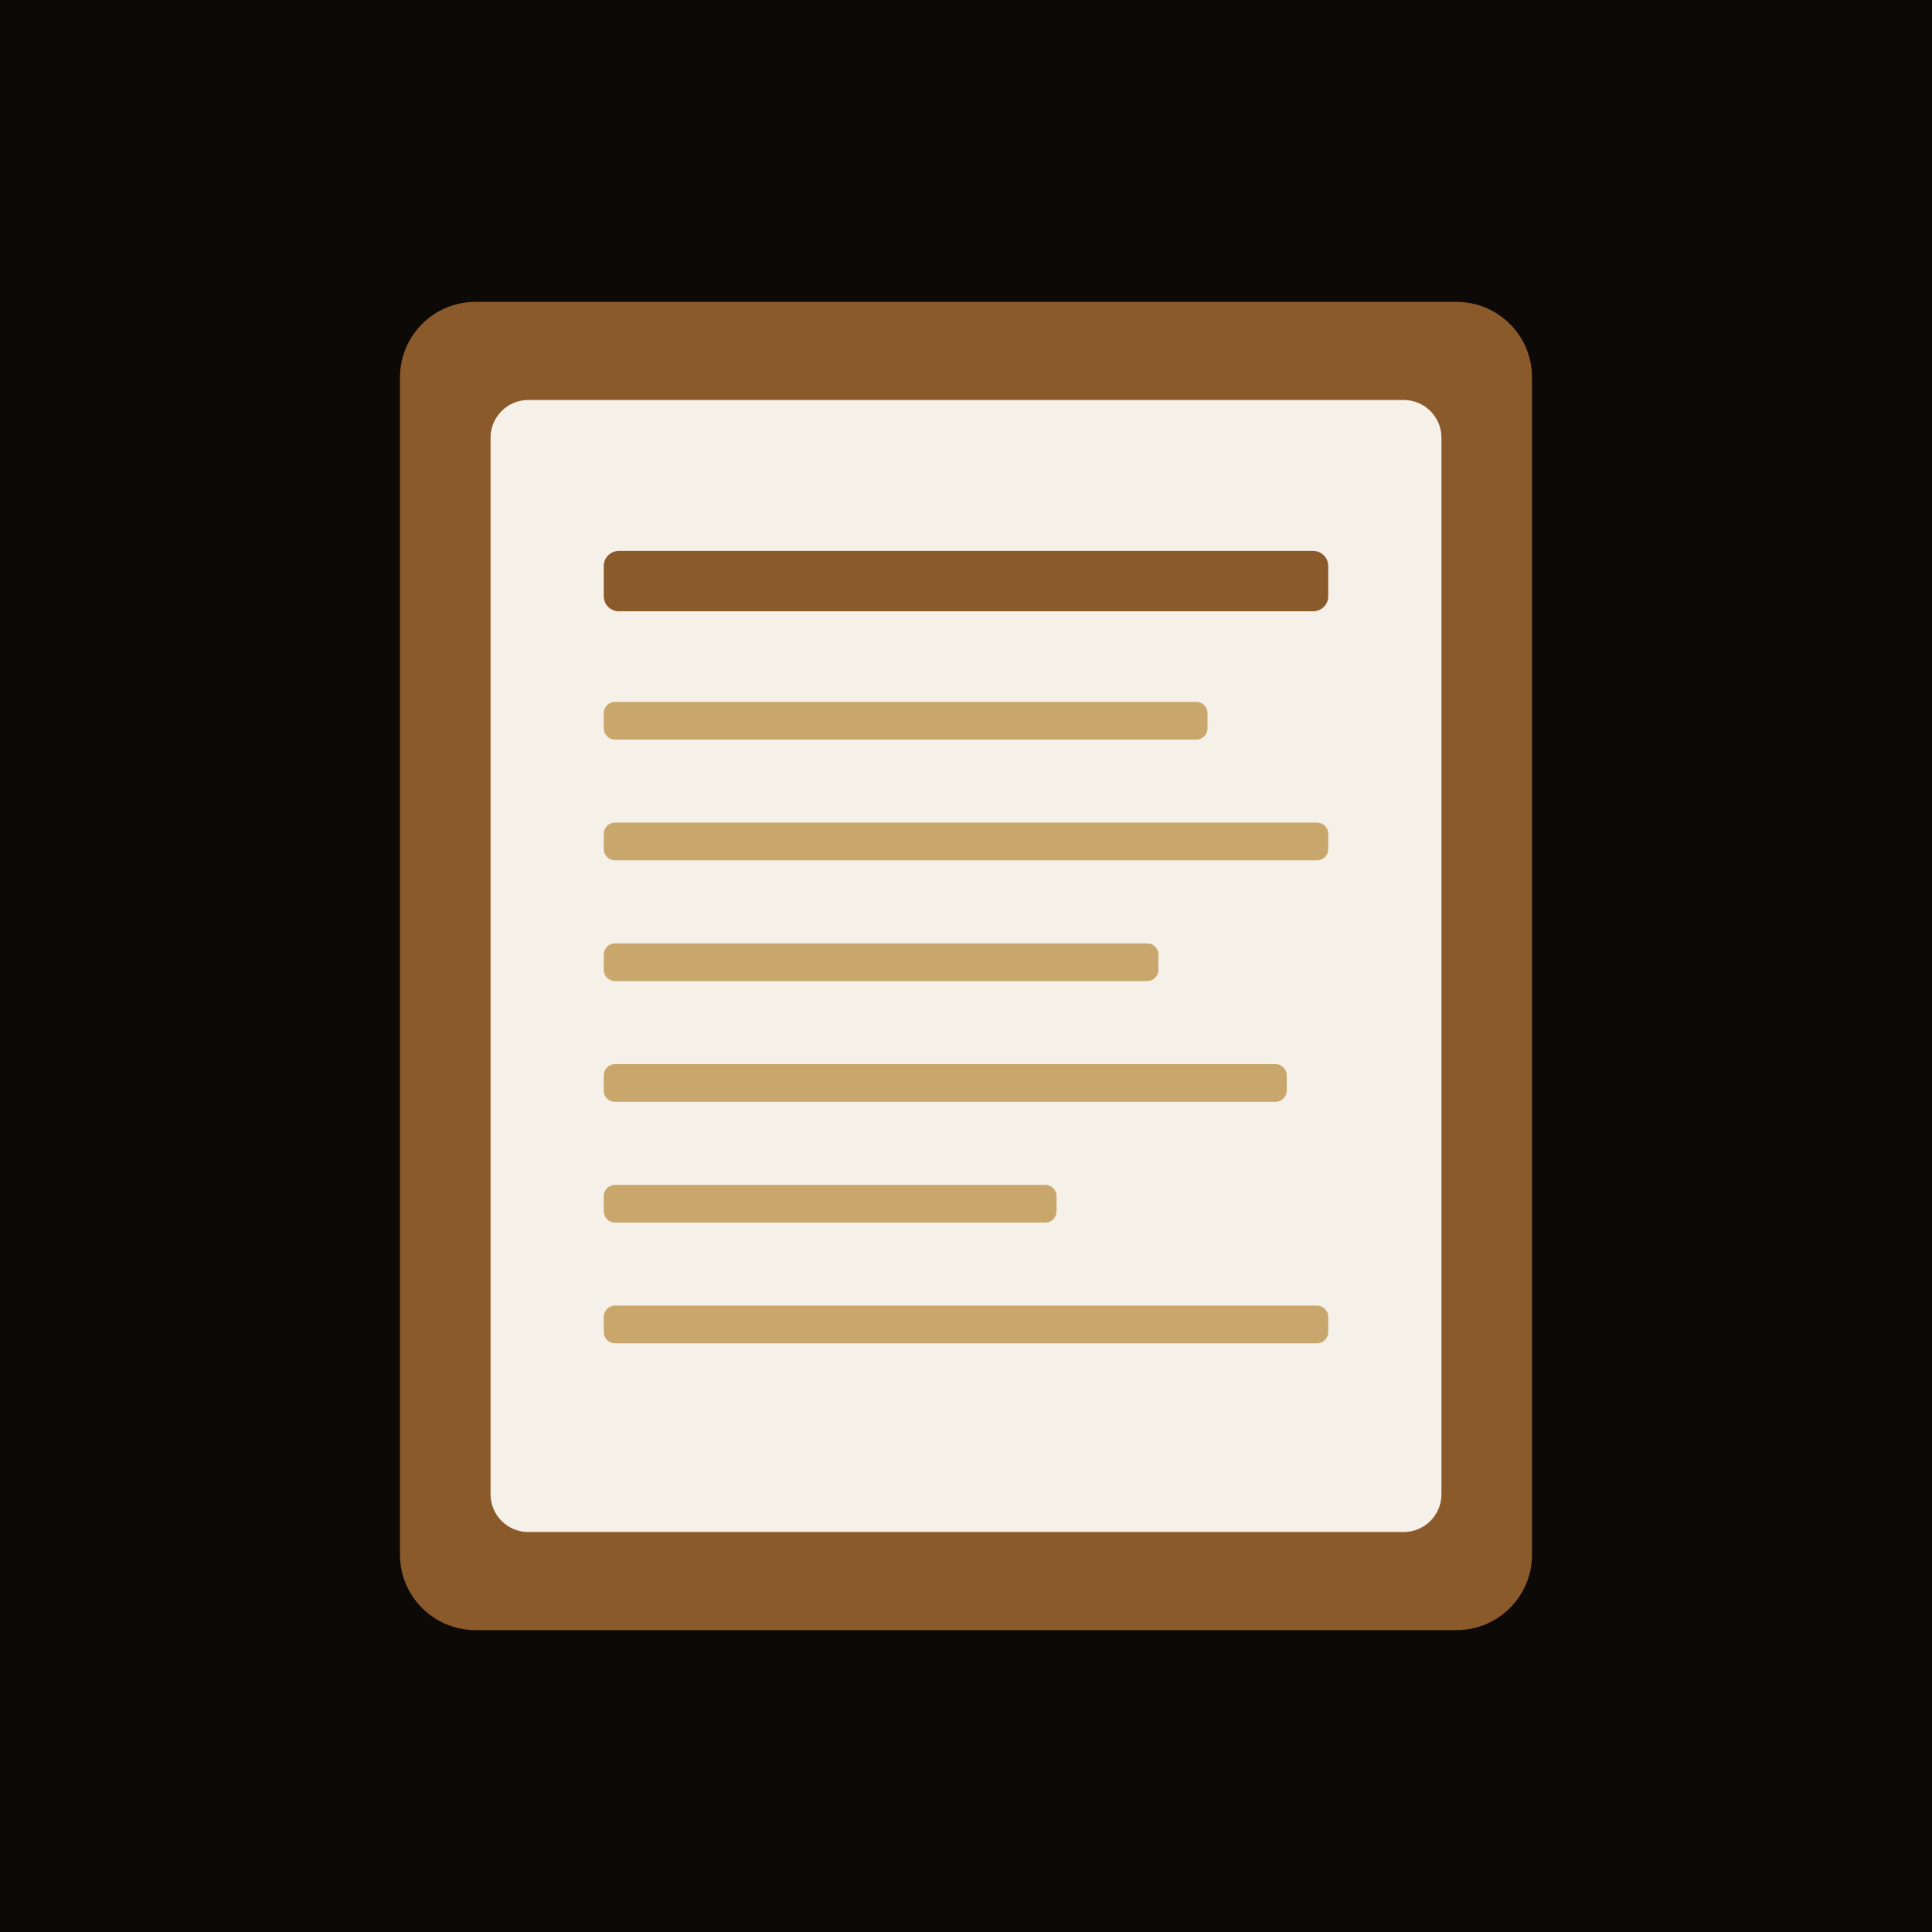
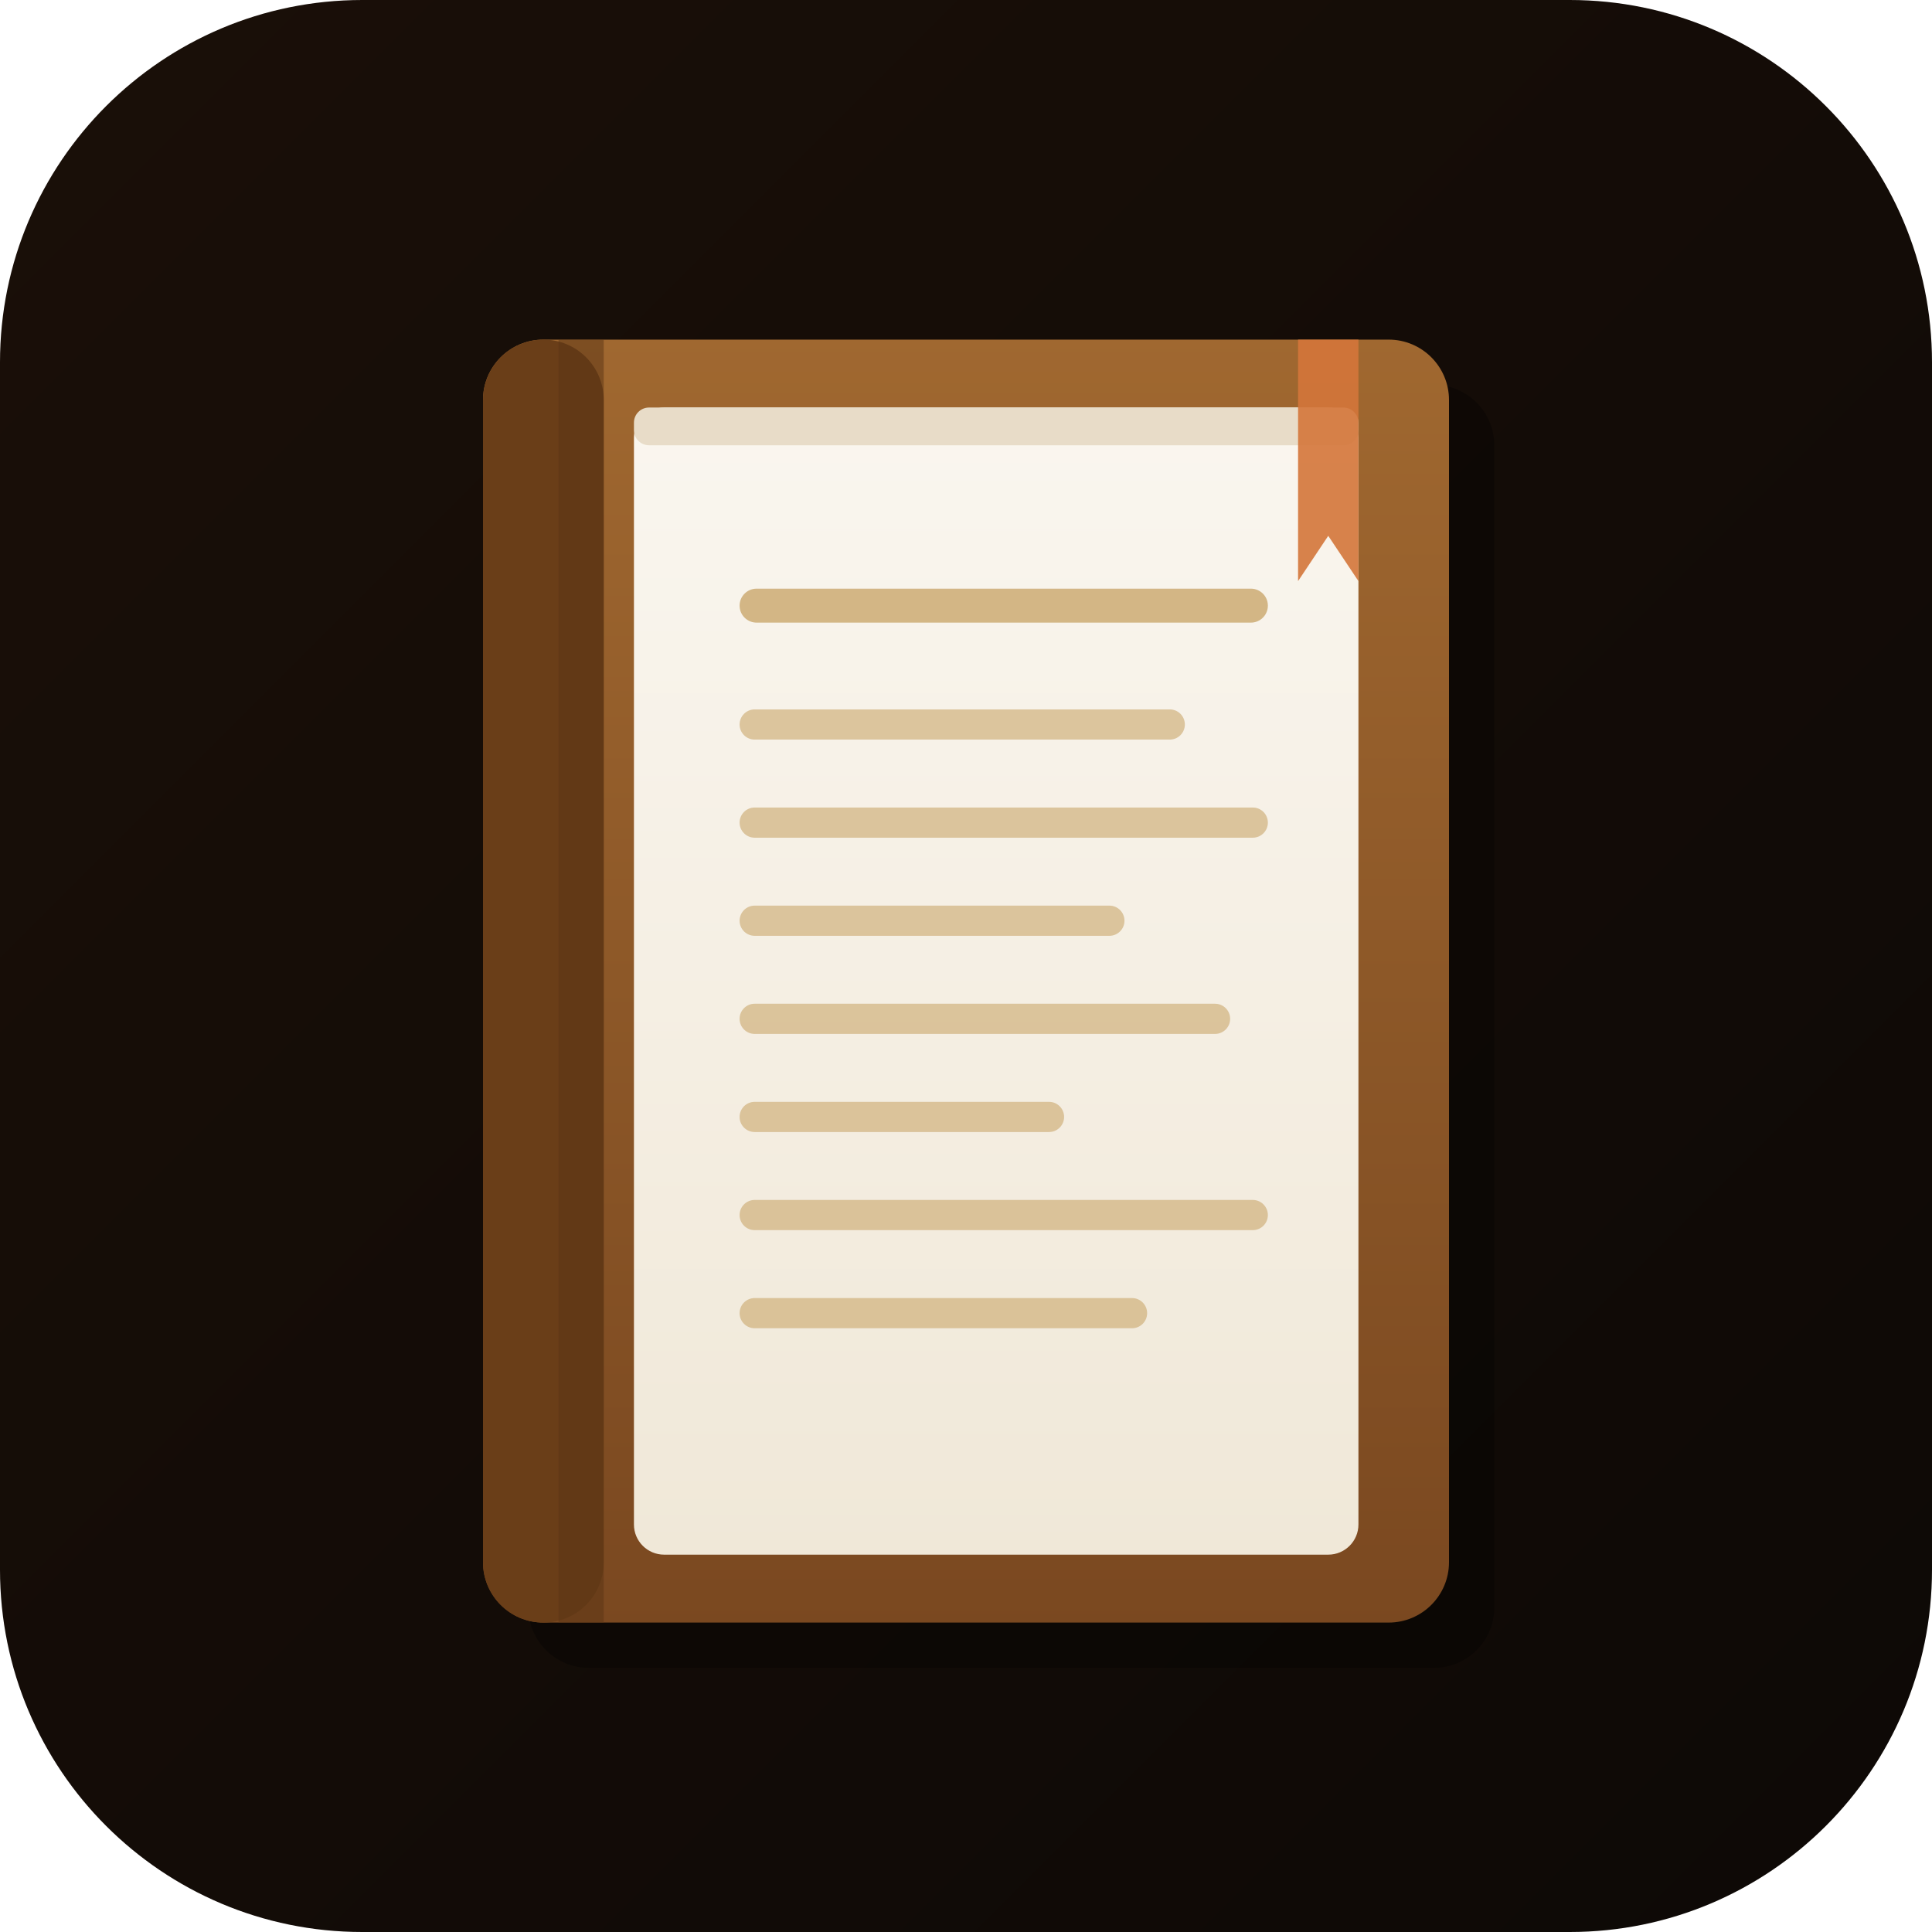
<svg xmlns="http://www.w3.org/2000/svg" width="512" height="512" viewBox="0 0 512 512">
-   <rect width="512" height="512" fill="#0d0906" />
-   <rect x="106" y="80" width="300" height="352" rx="20" fill="#8b5a2b" />
-   <rect x="130" y="106" width="252" height="300" rx="10" fill="#f5f0e8" />
-   <rect x="160" y="146" width="192" height="16" rx="4" fill="#8b5a2b" />
-   <rect x="160" y="186" width="160" height="10" rx="3" fill="#c9a66b" />
-   <rect x="160" y="218" width="192" height="10" rx="3" fill="#c9a66b" />
-   <rect x="160" y="250" width="147" height="10" rx="3" fill="#c9a66b" />
-   <rect x="160" y="282" width="181" height="10" rx="3" fill="#c9a66b" />
-   <rect x="160" y="314" width="120" height="10" rx="3" fill="#c9a66b" />
-   <rect x="160" y="346" width="192" height="10" rx="3" fill="#c9a66b" />
+   <defs>
+     <linearGradient id="bg" x1="0" y1="0" x2="1" y2="1">
+       <stop offset="0%" stop-color="#1a0f08" />
+       <stop offset="100%" stop-color="#0d0906" />
+     </linearGradient>
+     <linearGradient id="cover" x1="0" y1="0" x2="0" y2="1">
+       <stop offset="0%" stop-color="#a06830" />
+       <stop offset="100%" stop-color="#7a4820" />
+     </linearGradient>
+     <linearGradient id="page" x1="0" y1="0" x2="0" y2="1">
+       <stop offset="0%" stop-color="#faf6ef" />
+       <stop offset="100%" stop-color="#f0e8d8" />
+     </linearGradient>
+   </defs>
+   <rect width="512" height="512" rx="96" fill="url(#bg)" />
+   <rect x="140" y="102" width="256" height="340" rx="16" fill="#000" opacity="0.3" />
+   <rect x="128" y="90" width="256" height="340" rx="16" fill="url(#cover)" />
+   <rect x="128" y="90" width="32" height="340" rx="16" fill="#6a3e18" />
+   <rect x="148" y="90" width="12" height="340" fill="#5a3414" opacity="0.5" />
+   <rect x="168" y="108" width="192" height="304" rx="8" fill="url(#page)" />
+   <rect x="168" y="108" width="192" height="10" rx="4" fill="#e8dcc8" />
+   <rect x="196" y="156" width="140" height="9" rx="4.5" fill="#c9a66b" opacity="0.8" />
+   <rect x="196" y="188" width="118" height="8" rx="4" fill="#c9a66b" opacity="0.6" />
+   <rect x="196" y="214" width="140" height="8" rx="4" fill="#c9a66b" opacity="0.6" />
+   <rect x="196" y="240" width="102" height="8" rx="4" fill="#c9a66b" opacity="0.6" />
+   <rect x="196" y="266" width="130" height="8" rx="4" fill="#c9a66b" opacity="0.6" />
+   <rect x="196" y="292" width="86" height="8" rx="4" fill="#c9a66b" opacity="0.6" />
+   <rect x="196" y="318" width="140" height="8" rx="4" fill="#c9a66b" opacity="0.6" />
+   <rect x="196" y="344" width="108" height="8" rx="4" fill="#c9a66b" opacity="0.6" />
+   <path d="M344 90 L344 154 L352 142 L360 154 L360 90 Z" fill="#d4763a" opacity="0.9" />
</svg>
